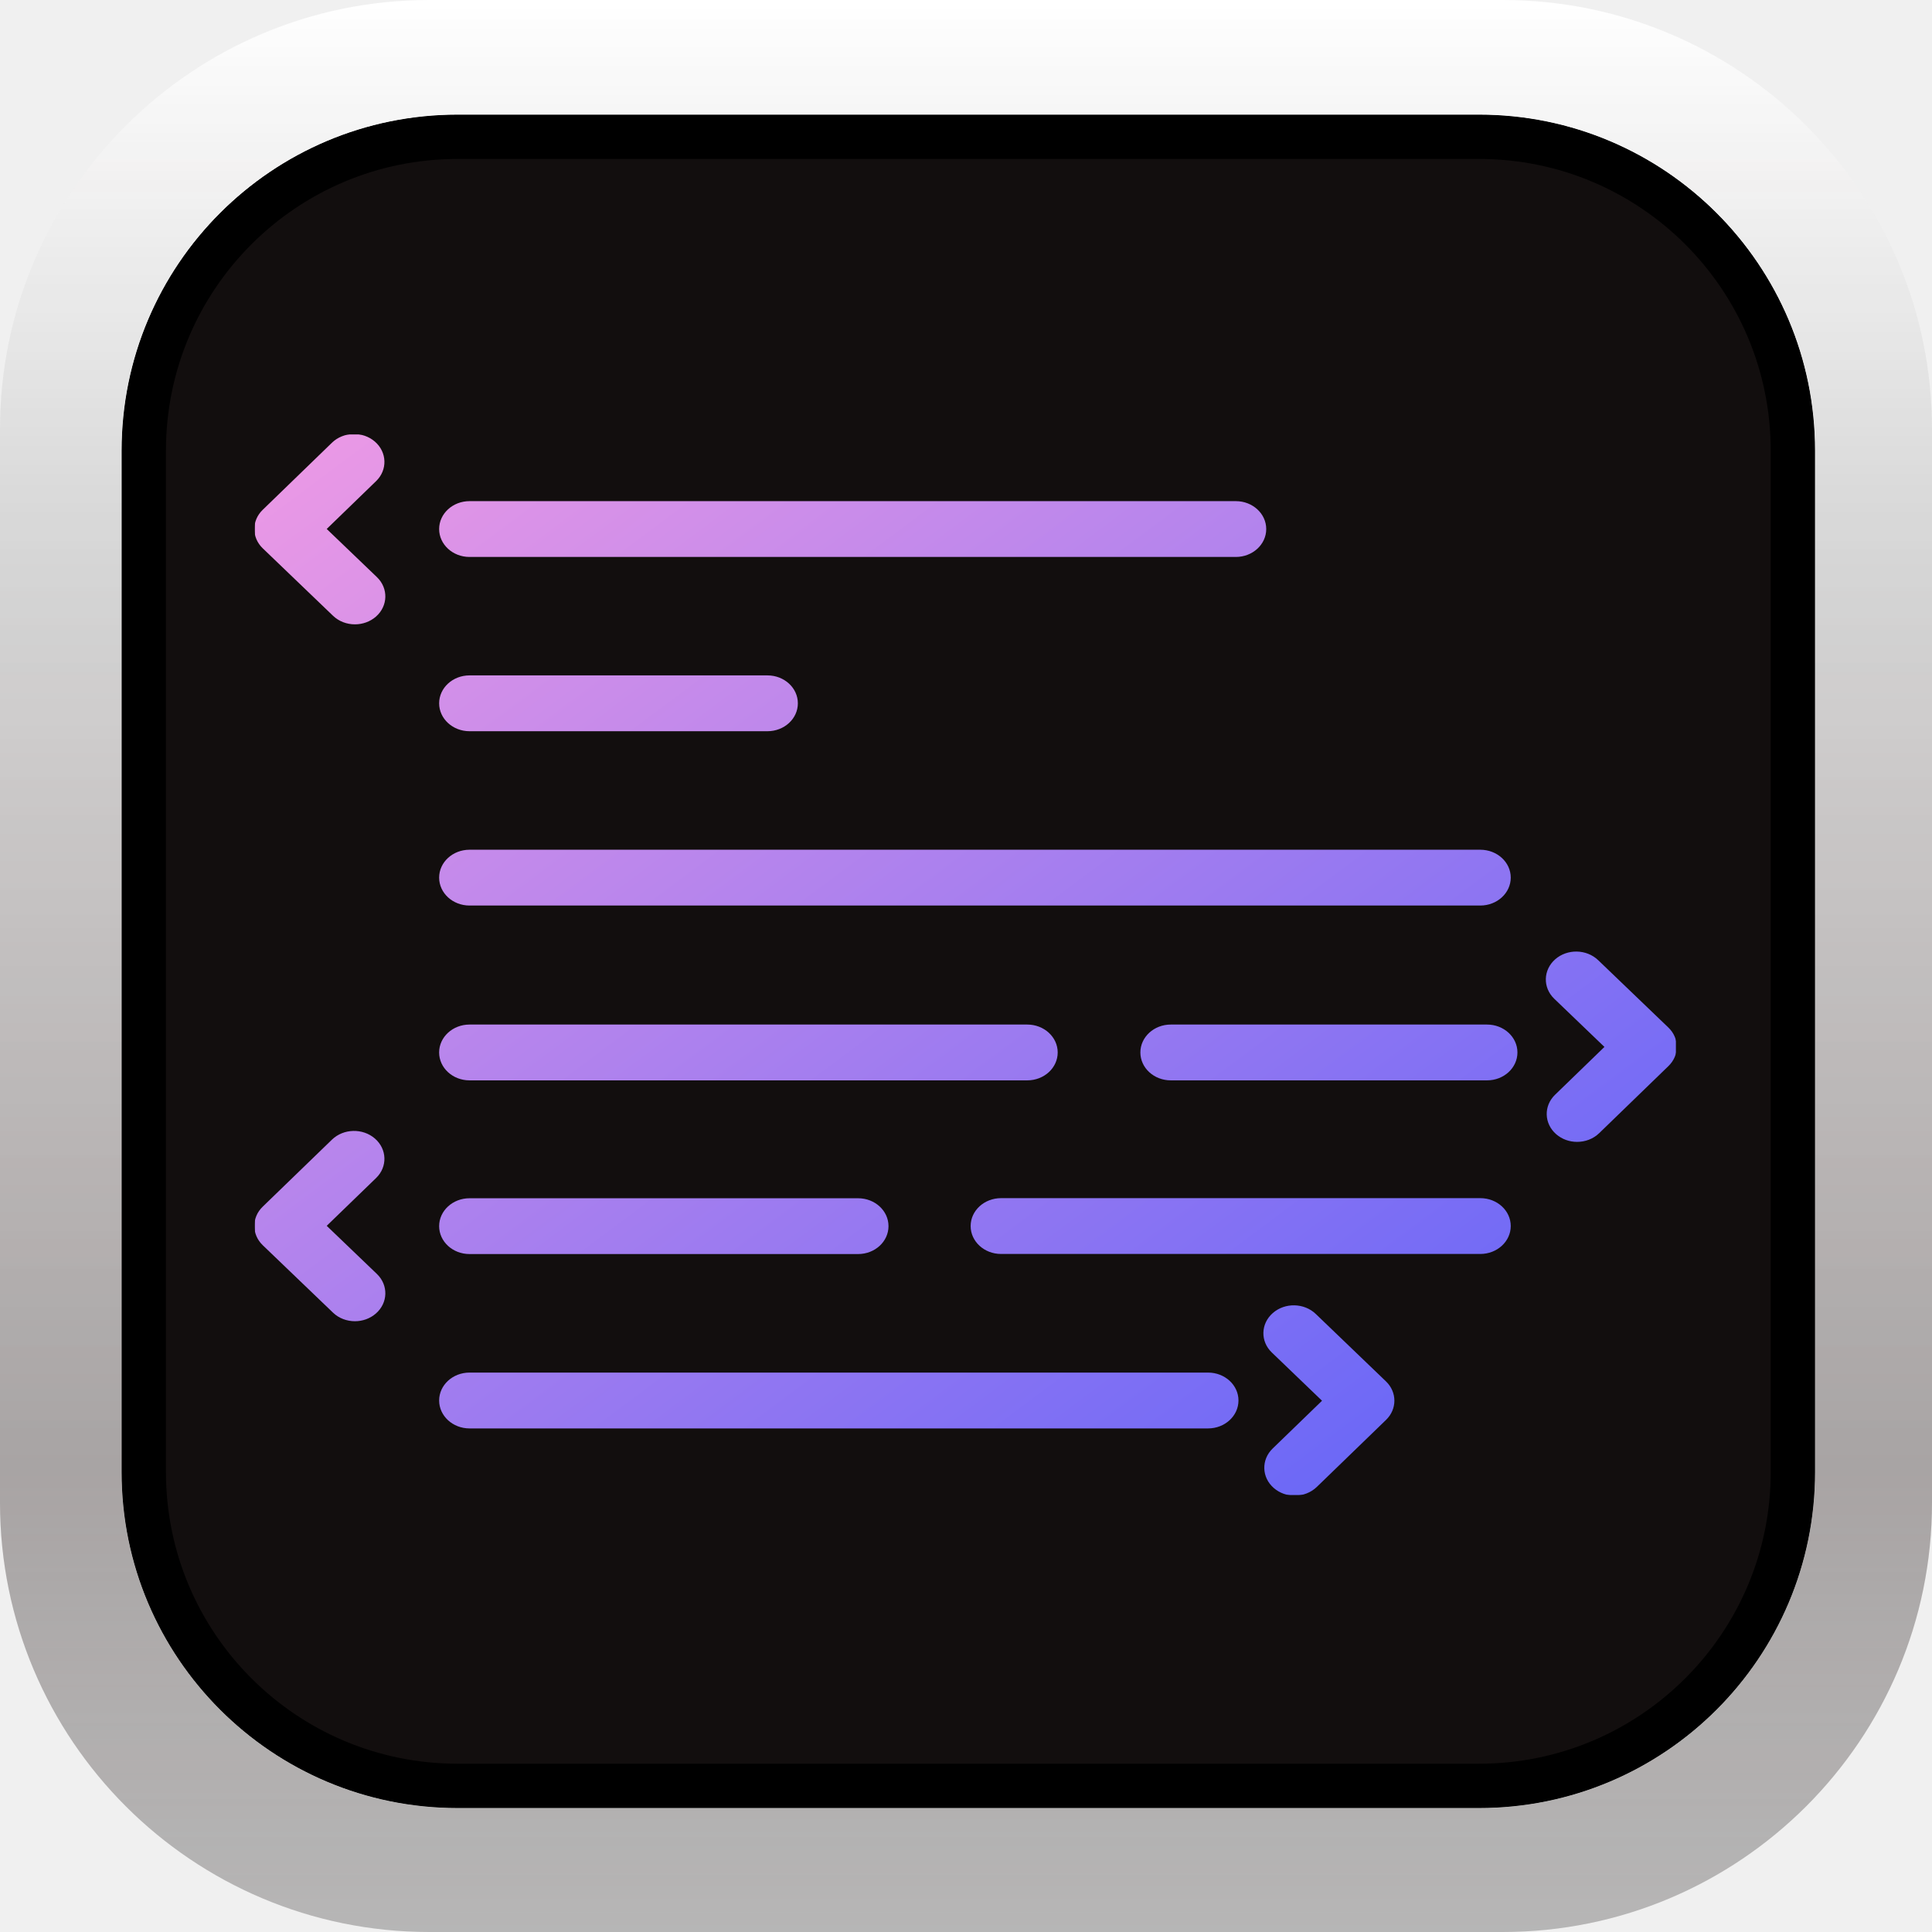
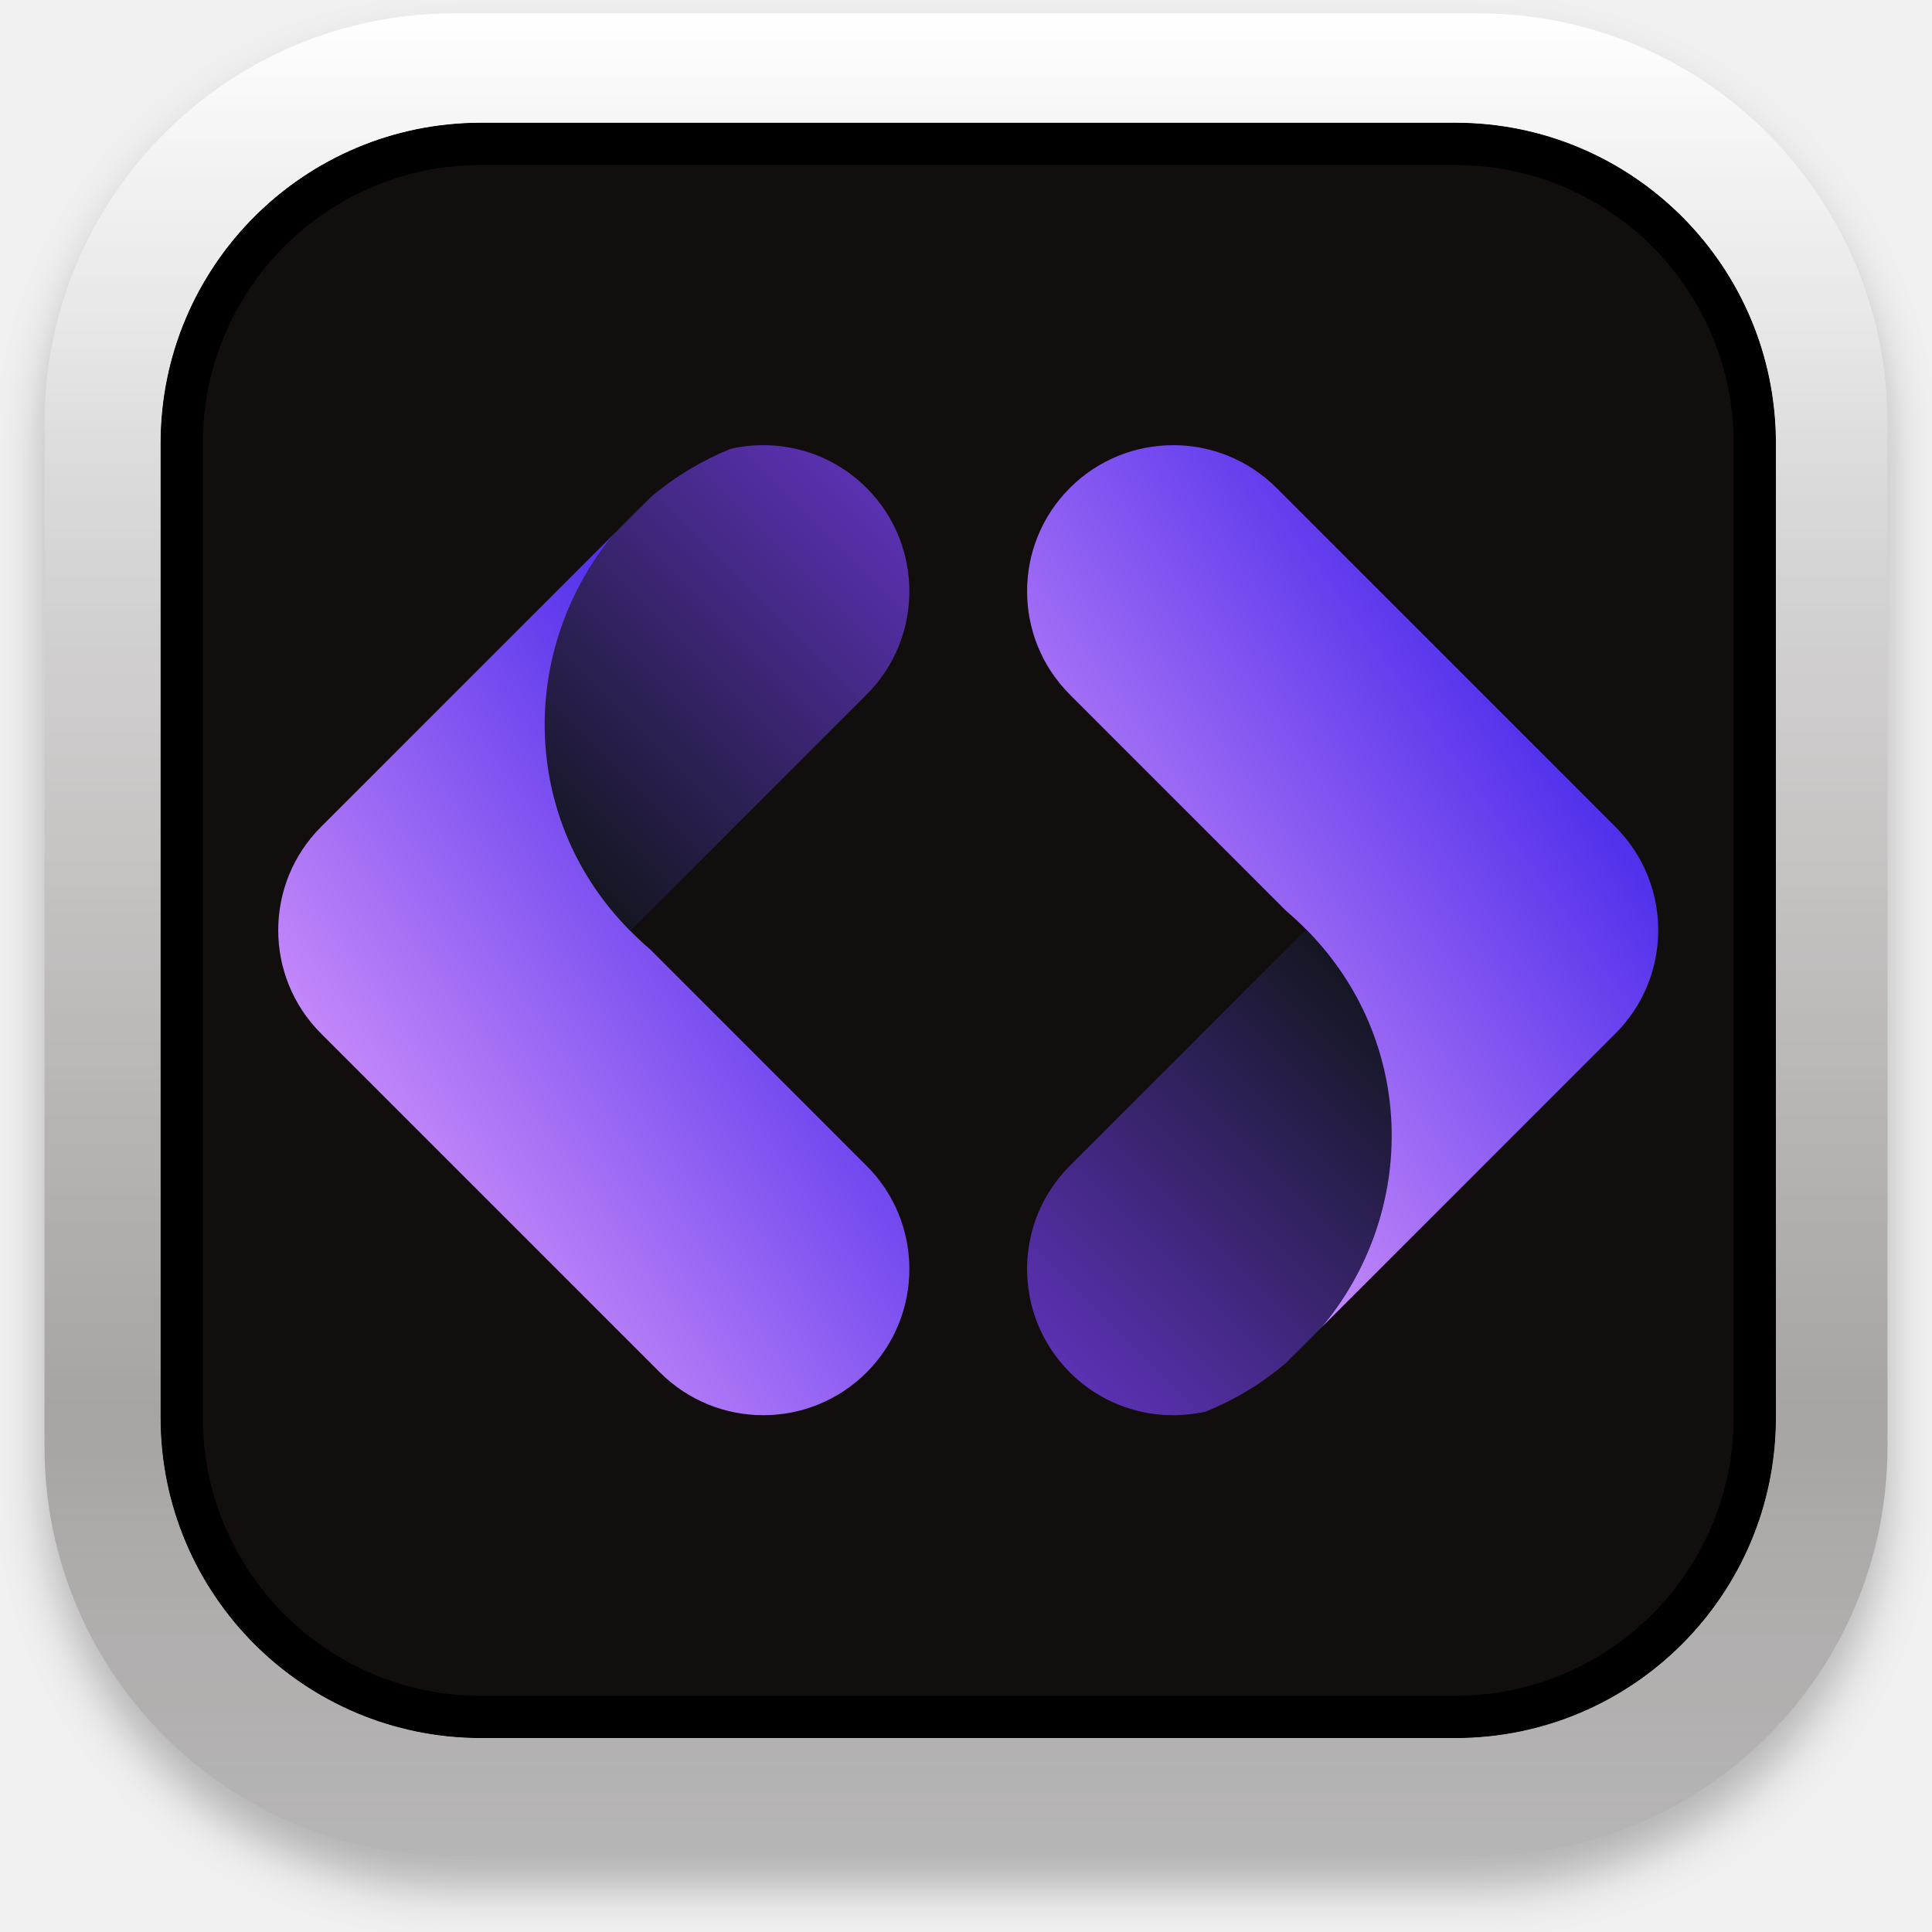
- <svg xmlns="http://www.w3.org/2000/svg" width="828" height="828" viewBox="0 0 828 828" fill="none">
-   <rect width="828" height="828" rx="184" fill="url(#paint0_linear_283_144)" />
-   <rect width="828" height="828" rx="184" fill="url(#paint1_linear_283_144)" />
-   <mask id="mask0_283_144" style="mask-type:alpha" maskUnits="userSpaceOnUse" x="52" y="49" width="726" height="726">
-     <rect x="52.121" y="49.121" width="725.757" height="725.757" rx="144" fill="white" />
-     <rect x="52.121" y="49.121" width="725.757" height="725.757" rx="144" fill="#2B2A2A" />
-   </mask>
-   <g mask="url(#mask0_283_144)">
-     <rect x="61.621" y="58.621" width="706.757" height="706.757" rx="134.5" fill="white" />
-     <rect x="61.621" y="58.621" width="706.757" height="706.757" rx="134.5" fill="#120E0E" />
-     <rect x="61.621" y="58.621" width="706.757" height="706.757" rx="134.5" stroke="black" stroke-width="19" />
-     <mask id="mask1_283_144" style="mask-type:alpha" maskUnits="userSpaceOnUse" x="109" y="186" width="610" height="455">
-       <path d="M529.643 238.695H201.225C194.038 238.695 188.205 233.34 188.205 226.735C188.205 220.13 194.038 214.775 201.225 214.775H529.643C536.83 214.775 542.67 220.13 542.67 226.735C542.67 233.347 536.83 238.695 529.643 238.695Z" fill="#C2B5FC" />
-       <path d="M328.915 313.381H201.225C194.038 313.381 188.205 308.026 188.205 301.421C188.205 294.81 194.038 289.455 201.225 289.455H328.915C336.115 289.455 341.941 294.81 341.941 301.421C341.941 308.026 336.109 313.381 328.915 313.381Z" fill="#A68BF9" />
-       <path d="M440.26 463.013H201.218C194.031 463.013 188.199 457.664 188.199 451.053C188.199 444.454 194.031 439.093 201.218 439.093H440.26C447.461 439.093 453.301 444.454 453.301 451.053C453.301 457.664 447.461 463.013 440.26 463.013Z" fill="#7D3DEB" />
-       <path d="M637.305 463.013H501.752C494.564 463.013 488.732 457.664 488.732 451.053C488.732 444.454 494.564 439.093 501.752 439.093H637.305C644.499 439.093 650.332 444.454 650.332 451.053C650.332 457.664 644.499 463.013 637.305 463.013Z" fill="#7D3DEB" />
-       <path d="M634.423 388.086H201.225C194.038 388.086 188.205 382.731 188.205 376.126C188.205 369.514 194.038 364.172 201.225 364.172H634.43C641.624 364.172 647.464 369.521 647.464 376.126C647.457 382.737 641.617 388.086 634.423 388.086Z" fill="#8B5CF5" />
-       <path d="M152.111 267.577C148.683 267.577 145.262 266.346 142.705 263.885L112.609 235.003C107.813 230.396 107.792 223.138 112.575 218.506L142.27 189.732C147.225 184.935 155.469 184.738 160.694 189.281C165.905 193.824 166.14 201.394 161.191 206.19L140.017 226.697L161.544 247.343C166.506 252.121 166.319 259.691 161.129 264.259C158.593 266.473 155.352 267.577 152.111 267.577Z" fill="url(#paint2_linear_283_144)" />
-       <path d="M152.111 566.238C148.683 566.238 145.262 565.014 142.705 562.552L112.609 533.67C107.813 529.044 107.792 521.792 112.575 517.16L142.27 488.412C147.232 483.621 155.469 483.418 160.694 487.961C165.905 492.51 166.133 500.061 161.191 504.858L140.017 525.352L161.544 545.998C166.506 550.782 166.319 558.345 161.129 562.901C158.593 565.134 155.352 566.238 152.111 566.238Z" fill="url(#paint3_linear_283_144)" />
-       <path d="M554.867 641C551.647 641 548.42 639.909 545.904 637.713C540.68 633.177 540.465 625.601 545.414 620.804L566.581 600.317L545.068 579.645C540.085 574.874 540.279 567.31 545.483 562.736C550.68 558.174 558.917 558.345 563.9 563.123L593.989 592.024C598.785 596.63 598.799 603.882 594.03 608.514L564.321 637.282C561.764 639.737 558.316 641 554.867 641Z" fill="url(#paint4_linear_283_144)" />
-       <path d="M675.908 489.376C672.688 489.376 669.467 488.291 666.945 486.096C661.721 481.553 661.499 473.983 666.448 469.187L687.615 448.68L666.109 428.04C661.133 423.269 661.327 415.699 666.517 411.124C671.707 406.569 679.958 406.727 684.934 411.505L715.023 440.381C719.819 444.981 719.84 452.239 715.064 456.871L685.369 485.639C682.805 488.132 679.357 489.376 675.908 489.376Z" fill="url(#paint5_linear_283_144)" />
-       <path d="M367.76 537.451H201.225C194.038 537.451 188.205 532.109 188.205 525.491C188.205 518.892 194.038 513.537 201.225 513.537H367.76C374.954 513.537 380.786 518.892 380.786 525.491C380.786 532.115 374.947 537.451 367.76 537.451Z" fill="#6B29D6" />
-       <path d="M634.423 537.413H429.016C421.822 537.413 415.99 532.058 415.99 525.46C415.99 518.835 421.822 513.493 429.016 513.493H634.43C641.624 513.493 647.464 518.835 647.464 525.46C647.457 532.058 641.618 537.413 634.423 537.413Z" fill="#6B29D6" />
-       <path d="M517.736 612.181H201.225C194.038 612.181 188.205 606.82 188.205 600.215C188.205 593.604 194.038 588.249 201.225 588.249H517.743C524.944 588.249 530.777 593.604 530.777 600.215C530.77 606.82 524.937 612.181 517.736 612.181Z" fill="#5823B3" />
+ <svg xmlns="http://www.w3.org/2000/svg" width="868" height="868" viewBox="0 0 868 868" fill="none">
+   <g filter="url(#filter0_d_283_144)">
+     <rect x="20" y="6" width="828" height="828" rx="184" fill="url(#paint0_linear_283_144)" />
+     <rect x="20" y="6" width="828" height="828" rx="184" fill="url(#paint1_linear_283_144)" />
+     <mask id="mask0_283_144" style="mask-type:alpha" maskUnits="userSpaceOnUse" x="72" y="55" width="726" height="726">
+       <rect x="72.121" y="55.121" width="725.757" height="725.757" rx="144" fill="white" />
+       <rect x="72.121" y="55.121" width="725.757" height="725.757" rx="144" fill="#2B2A2A" />
    </mask>
-     <g mask="url(#mask1_283_144)">
-       <rect x="109.223" y="186.19" width="609.021" height="454.535" fill="url(#paint6_linear_283_144)" />
+     <g mask="url(#mask0_283_144)">
+       <rect x="81.621" y="64.621" width="706.757" height="706.757" rx="134.5" fill="white" />
+       <rect x="81.621" y="64.621" width="706.757" height="706.757" rx="134.5" fill="#120E0E" />
+       <rect x="81.621" y="64.621" width="706.757" height="706.757" rx="134.5" stroke="black" stroke-width="19" />
+       <path d="M389.335 616.59C376.515 629.41 359.712 635.814 342.913 635.814C326.111 635.814 309.308 629.41 296.484 616.586L144.227 464.325C118.591 438.693 118.591 397.118 144.227 371.482L276.686 239.023C232.299 291.327 234.789 369.825 284.161 419.198C286.738 421.775 289.387 424.216 292.119 426.534L389.327 523.742C414.967 549.382 414.967 590.953 389.335 616.59Z" fill="url(#paint2_linear_283_144)" />
+       <path d="M283.19 418.214C233.817 368.841 232.299 291.327 276.686 239.023L292.286 223.423C303.258 214.104 315.385 206.859 328.15 201.674C349.453 196.775 372.732 202.63 389.327 219.225C402.143 232.046 408.555 248.852 408.555 265.655C408.555 282.458 402.151 299.257 389.335 312.077L283.496 417.912L283.19 418.214Z" fill="url(#paint3_linear_283_144)" />
+       <path d="M284.161 230.902C286.79 228.274 289.502 225.781 292.286 223.423L276.686 239.023C279.048 236.235 281.537 233.531 284.161 230.902Z" fill="#141622" />
+       <path d="M480.669 219.225C493.485 206.405 510.288 200.001 527.091 200.001C543.889 200.001 560.692 206.405 573.516 219.229L725.773 371.486C751.409 397.122 751.409 438.697 725.773 464.329L593.314 596.792C637.705 544.488 635.211 465.99 585.839 416.617C583.262 414.04 580.613 411.599 577.881 409.281L480.673 312.073C455.033 286.433 455.033 244.858 480.669 219.225Z" fill="url(#paint4_linear_283_144)" />
+       <path d="M586.747 417.537C636.12 466.91 637.705 544.488 593.314 596.792L577.714 612.392C566.742 621.707 554.615 628.956 541.85 634.141C520.547 639.04 497.269 633.185 480.673 616.59C467.857 603.769 461.445 586.963 461.445 570.16C461.445 553.357 467.849 536.554 480.669 523.738L586.504 417.903L586.747 417.537Z" fill="url(#paint5_linear_283_144)" />
+       <path d="M585.839 604.913C583.21 607.541 580.498 610.034 577.714 612.392L593.314 596.792C590.953 599.58 588.467 602.284 585.839 604.913Z" fill="#141622" />
    </g>
  </g>
  <defs>
-     <linearGradient id="paint0_linear_283_144" x1="414" y1="0" x2="414" y2="828" gradientUnits="userSpaceOnUse">
+     <filter id="filter0_d_283_144" x="0" y="0" width="868" height="868" filterUnits="userSpaceOnUse" color-interpolation-filters="sRGB">
+       <feFlood flood-opacity="0" result="BackgroundImageFix" />
+       <feColorMatrix in="SourceAlpha" type="matrix" values="0 0 0 0 0 0 0 0 0 0 0 0 0 0 0 0 0 0 127 0" result="hardAlpha" />
+       <feOffset dy="14" />
+       <feGaussianBlur stdDeviation="10" />
+       <feColorMatrix type="matrix" values="0 0 0 0 0 0 0 0 0 0 0 0 0 0 0 0 0 0 0.25 0" />
+       <feBlend mode="normal" in2="BackgroundImageFix" result="effect1_dropShadow_283_144" />
+       <feBlend mode="normal" in="SourceGraphic" in2="effect1_dropShadow_283_144" result="shape" />
+     </filter>
+     <linearGradient id="paint0_linear_283_144" x1="434" y1="6" x2="434" y2="834" gradientUnits="userSpaceOnUse">
      <stop stop-color="white" />
      <stop offset="0.285" stop-color="#E2E2E2" />
      <stop offset="0.76" stop-color="#C5C0C0" />
      <stop offset="1" stop-color="#E4E3E3" />
    </linearGradient>
-     <linearGradient id="paint1_linear_283_144" x1="414" y1="0" x2="414" y2="828" gradientUnits="userSpaceOnUse">
+     <linearGradient id="paint1_linear_283_144" x1="434" y1="6" x2="434" y2="834" gradientUnits="userSpaceOnUse">
      <stop stop-color="#211C1C" stop-opacity="0" />
      <stop offset="1" stop-opacity="0.2" />
    </linearGradient>
-     <linearGradient id="paint2_linear_283_144" x1="109" y1="186" x2="185.198" y2="238.444" gradientUnits="userSpaceOnUse">
-       <stop stop-color="#81FFEF" />
-       <stop offset="1" stop-color="#F067B4" />
+     <linearGradient id="paint2_linear_283_144" x1="125" y1="635.814" x2="500.401" y2="367.541" gradientUnits="userSpaceOnUse">
+       <stop stop-color="#FAB2FF" />
+       <stop offset="1" stop-color="#1904E5" />
    </linearGradient>
-     <linearGradient id="paint3_linear_283_144" x1="109" y1="484.682" x2="185.185" y2="537.131" gradientUnits="userSpaceOnUse">
-       <stop stop-color="#81FFEF" />
-       <stop offset="1" stop-color="#F067B4" />
+     <linearGradient id="paint3_linear_283_144" x1="389.331" y1="219.229" x2="236.769" y2="371.792" gradientUnits="userSpaceOnUse">
+       <stop stop-color="#5A31B2" />
+       <stop offset="1" stop-color="#141622" />
    </linearGradient>
-     <linearGradient id="paint4_linear_283_144" x1="541.452" y1="559.424" x2="617.648" y2="611.865" gradientUnits="userSpaceOnUse">
-       <stop stop-color="#81FFEF" />
-       <stop offset="1" stop-color="#F067B4" />
+     <linearGradient id="paint4_linear_283_144" x1="461.442" y1="596.792" x2="836.843" y2="328.52" gradientUnits="userSpaceOnUse">
+       <stop stop-color="#FAB2FF" />
+       <stop offset="1" stop-color="#1904E5" />
    </linearGradient>
-     <linearGradient id="paint5_linear_283_144" x1="662.497" y1="407.812" x2="738.682" y2="460.245" gradientUnits="userSpaceOnUse">
-       <stop stop-color="#81FFEF" />
-       <stop offset="1" stop-color="#F067B4" />
-     </linearGradient>
-     <linearGradient id="paint6_linear_283_144" x1="109.223" y1="186.19" x2="544.974" y2="770.043" gradientUnits="userSpaceOnUse">
-       <stop stop-color="#EE9AE5" />
-       <stop offset="1" stop-color="#5961F9" />
+     <linearGradient id="paint5_linear_283_144" x1="480.641" y1="616.554" x2="633.204" y2="463.991" gradientUnits="userSpaceOnUse">
+       <stop stop-color="#5A31B3" />
+       <stop offset="1" stop-color="#141622" />
    </linearGradient>
  </defs>
</svg>
